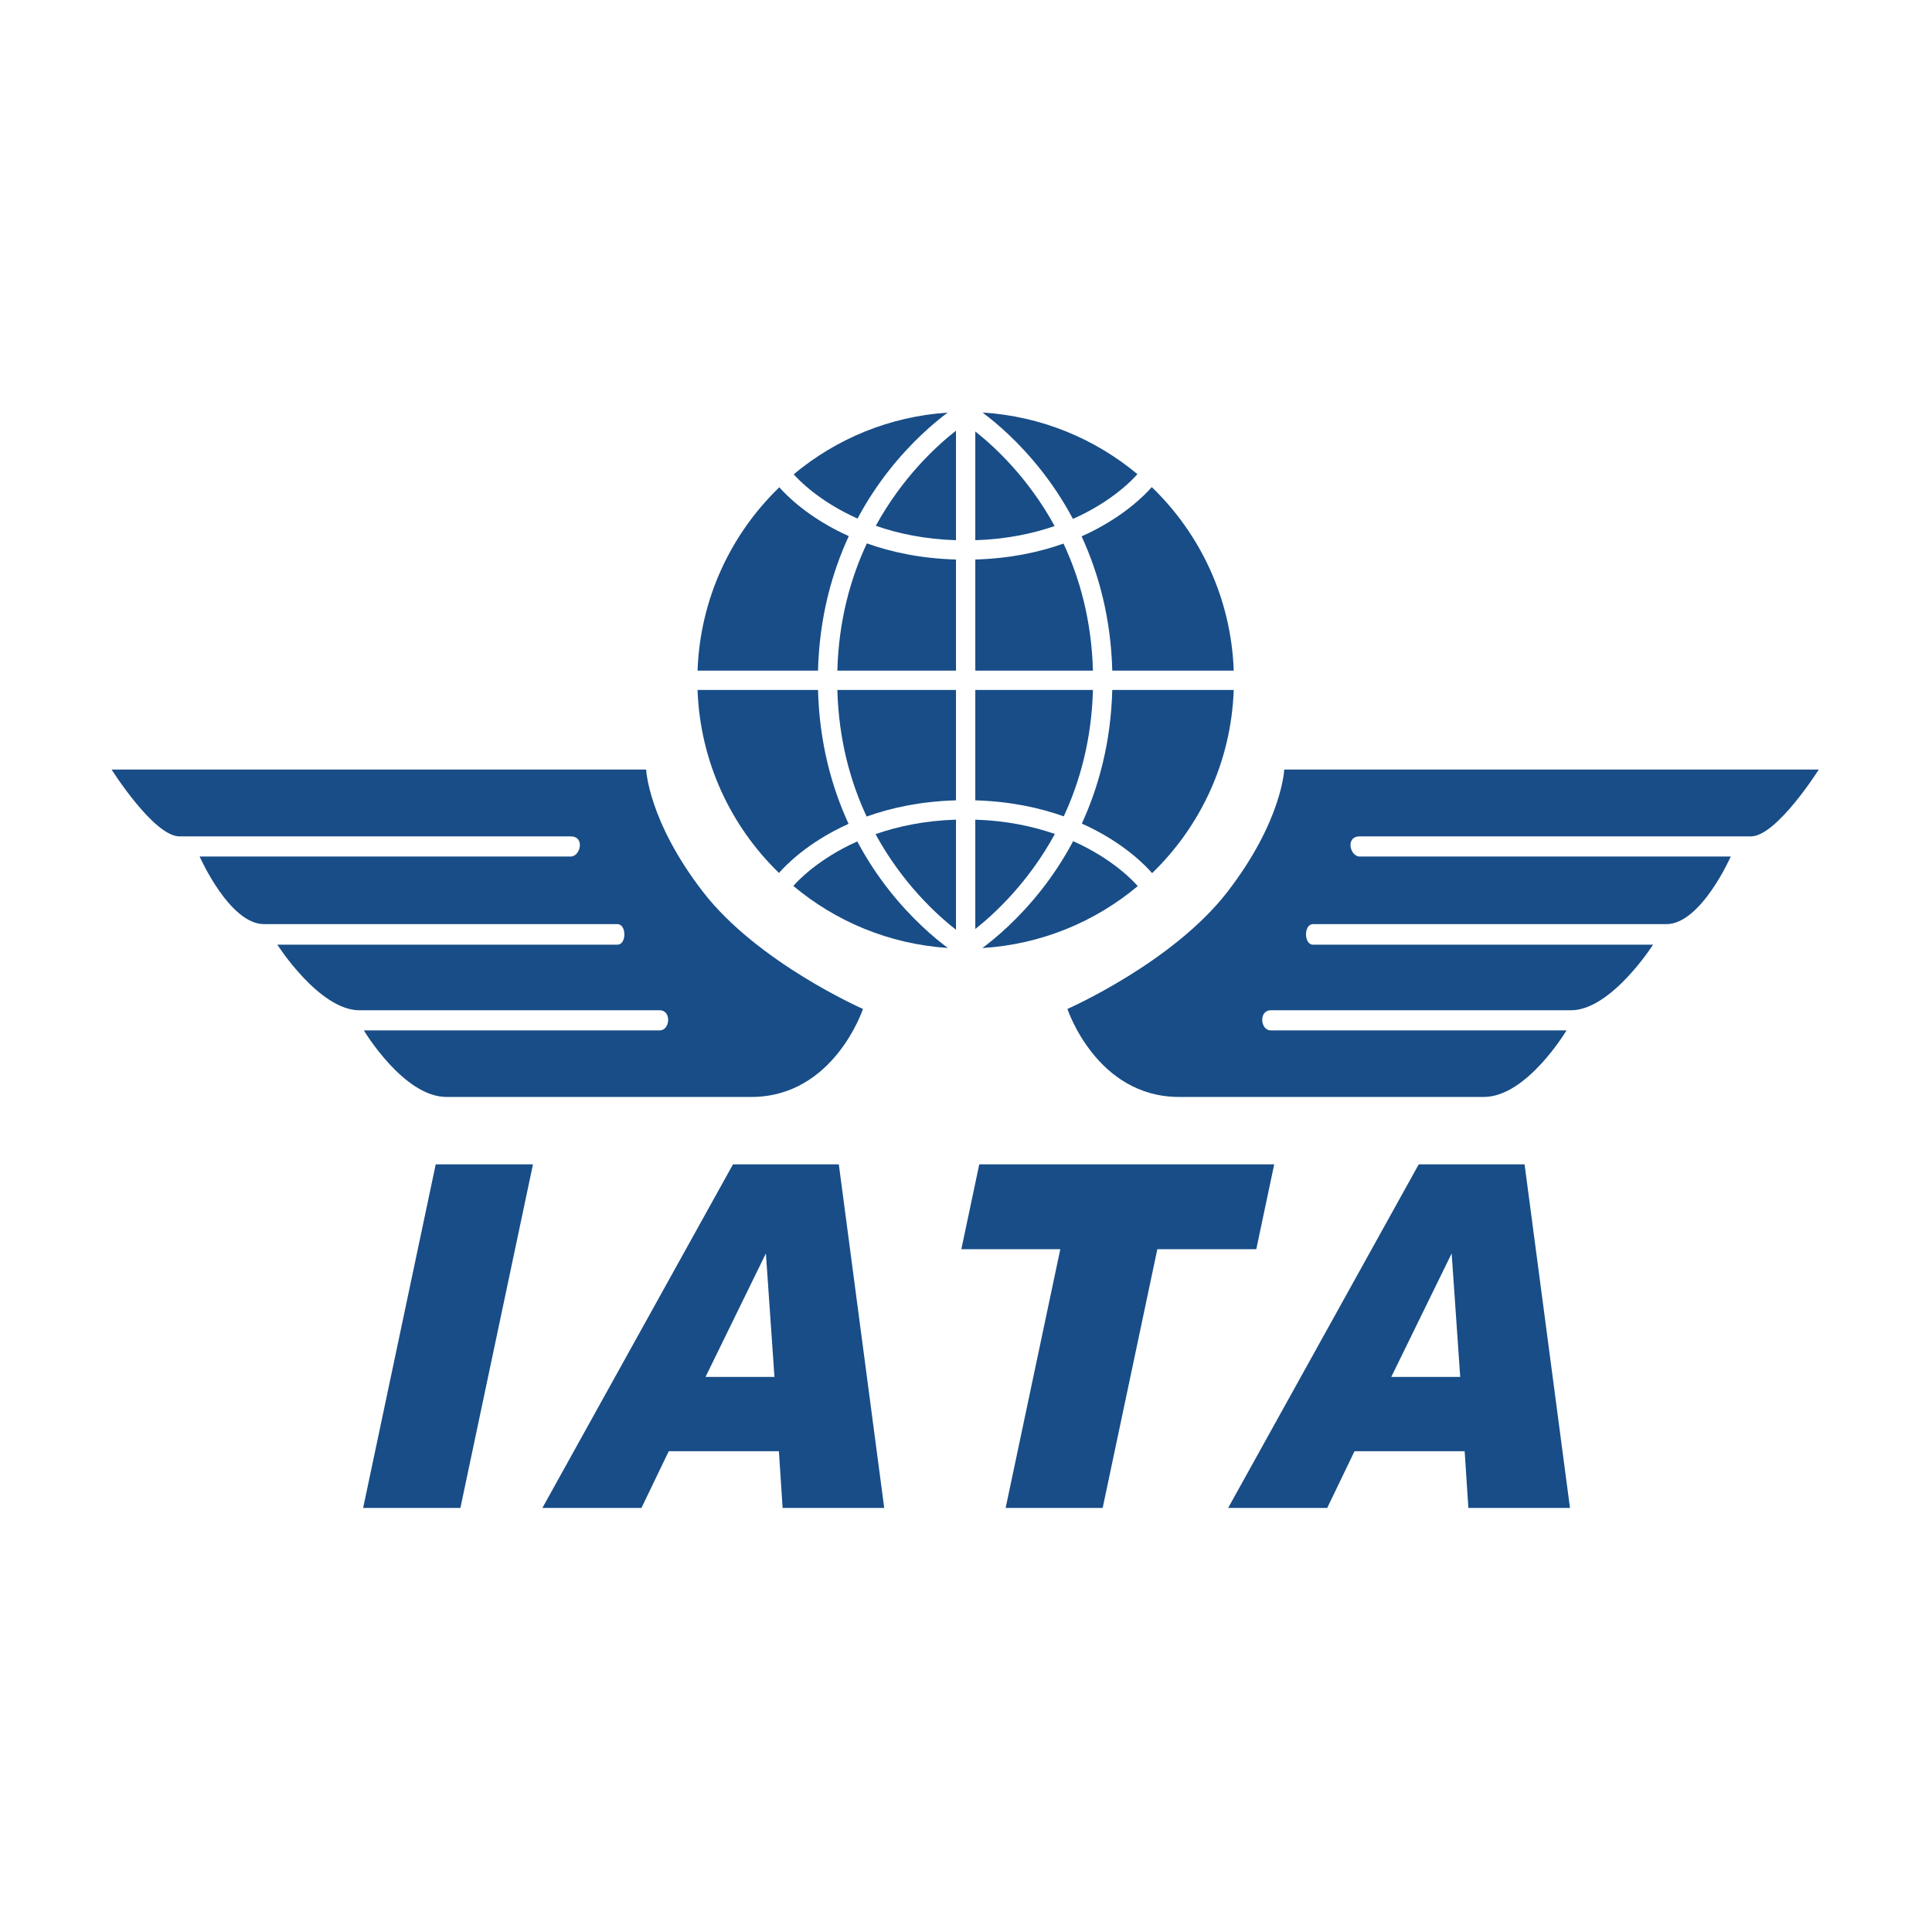
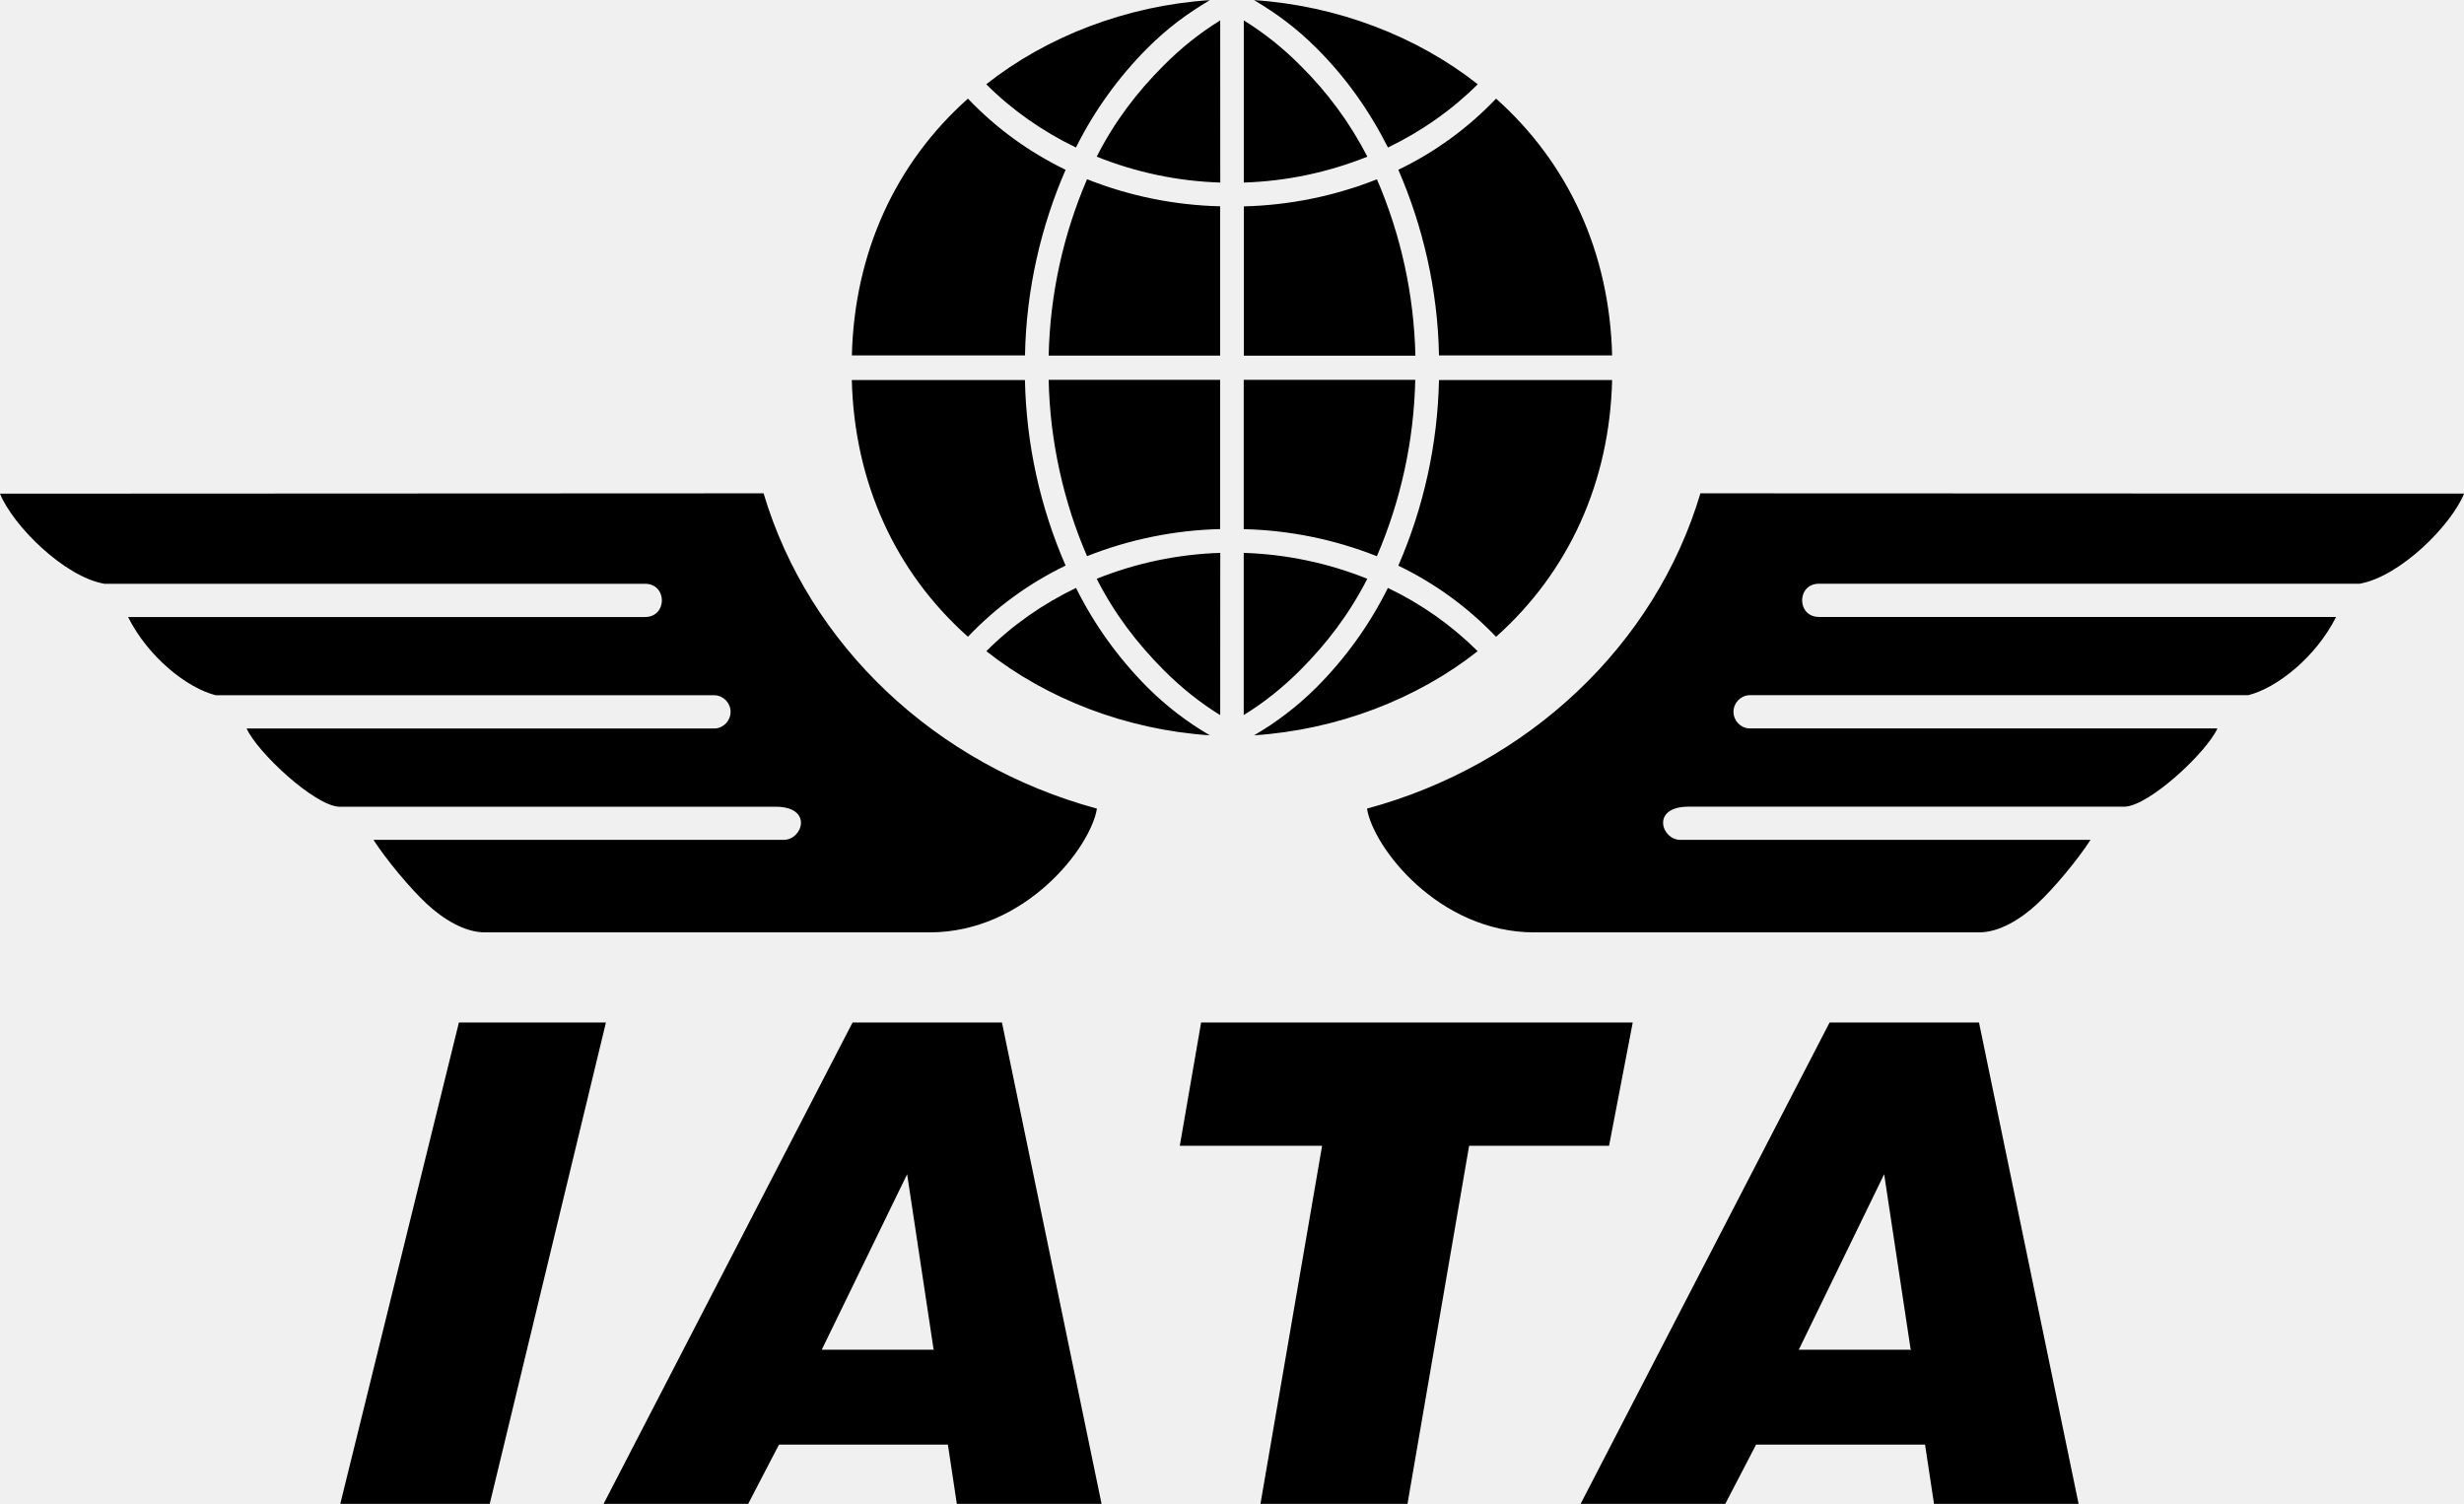
- <svg xmlns="http://www.w3.org/2000/svg" version="1.1" id="Layer_1" x="0px" y="0px" width="600px" height="600px" viewBox="0 0 600 600" enable-background="new 0 0 600 600" xml:space="preserve">
-   <g>
-     <rect fill="#FFFFFF" width="600" height="600" />
-     <g>
-       <g>
-         <path fill="#184D87" d="M135.318,361.604h30.2L142.977,468.31h-30.2L135.318,361.604z" />
-         <path fill="#184D87" d="M241.892,450.696h-34.211l-8.474,17.613H168.44l59.194-106.706h32.869l14.102,106.706H243.05     L241.892,450.696z M240.516,427.622l-2.661-38.359l-18.754,38.359H240.516z" />
-         <path fill="#184D87" d="M304.118,361.604h91.598l-5.565,26.349h-30.732l-16.976,80.357H312.31l16.976-80.357h-30.733     L304.118,361.604z" />
-         <path fill="#184D87" d="M454.861,450.696H420.65l-8.474,17.613h-30.768l59.193-106.706h32.869l14.103,106.706H456.02     L454.861,450.696z M453.484,427.622l-2.66-38.359l-18.755,38.359H453.484z" />
-       </g>
-       <path fill="#184D87" d="M34.667,239h166c0,0,0.667,16,17.667,38S268,313.333,268,313.333s-9,27.334-34.667,27.334    s-87.334,0-94.667,0C125.333,340.667,113,320,113,320s88.625,0,91.875,0s3.75-6.25,0-6.25s-83.5,0-93.25,0    c-12.5,0-25.5-20.375-25.5-20.375s102.75,0,105.625,0s2.875-6.375,0-6.375S89.25,287,82,287c-10.75,0-20-21-20-21    s112.25,0,115.25,0s4.5-6.25,0-6.25s-116.375,0-121.5,0C47.75,259.75,34.667,239,34.667,239z" />
-       <path fill="#184D87" d="M564.834,239h-166c0,0-0.668,16-17.668,38S331.5,313.333,331.5,313.333s9,27.334,34.666,27.334    c25.668,0,87.334,0,94.668,0C474.166,340.667,486.5,320,486.5,320s-88.625,0-91.875,0s-3.75-6.25,0-6.25s83.5,0,93.25,0    c12.5,0,25.5-20.375,25.5-20.375s-102.75,0-105.625,0s-2.875-6.375,0-6.375s102.5,0,109.75,0c10.75,0,20-21,20-21    s-112.25,0-115.25,0s-4.5-6.25,0-6.25s116.375,0,121.5,0C551.75,259.75,564.834,239,564.834,239z" />
-       <g>
-         <path fill="#184D87" d="M296.889,248.552v-34.285h-36.844c0.425,15.529,4.096,28.594,9.094,39.319     C276.713,250.867,285.932,248.861,296.889,248.552z" />
-         <path fill="#184D87" d="M266.311,161.039c3.155-5.893,6.564-10.881,9.777-14.96c7.008-8.896,13.982-14.782,18.213-17.938     c-18.139,1.203-34.689,8.194-47.814,19.164C247.889,148.896,254.332,155.694,266.311,161.039z" />
-         <path fill="#184D87" d="M296.889,167.764v-34.013c-5.94,4.644-16.573,14.345-24.903,29.536     C278.846,165.687,287.123,167.462,296.889,167.764z" />
-         <path fill="#184D87" d="M327.596,259c-6.818-2.375-15.028-4.136-24.707-4.445v33.948C308.913,283.745,319.392,274.05,327.596,259     z" />
-         <path fill="#184D87" d="M335.905,166.571c5.135,11.16,9.096,25.05,9.521,41.696h37.72c-0.793-22.371-10.396-42.486-25.455-56.997     C355.808,153.444,348.783,160.836,335.905,166.571z" />
-         <path fill="#184D87" d="M353.229,147.251c-13.198-11.01-29.854-18.003-48.1-19.137c4.228,3.15,11.221,9.044,18.249,17.965     c3.232,4.103,6.662,9.126,9.832,15.064C345.507,155.706,351.966,148.716,353.229,147.251z" />
-         <path fill="#184D87" d="M302.889,133.998v33.765c9.658-0.306,17.841-2.043,24.637-4.393     C319.331,148.393,308.896,138.741,302.889,133.998z" />
-         <path fill="#184D87" d="M296.889,208.267v-34.503c-10.922-0.309-20.116-2.303-27.676-5.009     c-5.039,10.762-8.747,23.891-9.169,39.512H296.889z" />
-         <path fill="#184D87" d="M254.04,208.267c0.427-16.683,4.404-30.599,9.556-41.771c-12.674-5.681-19.631-12.943-21.569-15.168     c-15.024,14.507-24.604,34.599-25.396,56.94H254.04z" />
-         <path fill="#184D87" d="M263.526,255.852c-5.114-11.139-9.056-24.992-9.485-41.585h-37.41     c0.791,22.29,10.327,42.342,25.292,56.841C243.705,269.037,250.665,261.633,263.526,255.852z" />
-         <path fill="#184D87" d="M330.281,168.815c-7.503,2.667-16.6,4.631-27.393,4.947v34.505h36.534     C339.001,192.675,335.306,179.566,330.281,168.815z" />
-         <path fill="#184D87" d="M345.426,214.267c-0.429,16.555-4.354,30.383-9.451,41.509c13.112,5.856,20.127,13.408,21.819,15.39     c15-14.503,24.562-34.579,25.353-56.899H345.426z" />
-         <path fill="#184D87" d="M333.273,261.239c-3.188,5.989-6.641,11.052-9.895,15.182c-7.057,8.957-14.078,14.862-18.3,18.002     c18.316-1.126,35.029-8.161,48.258-19.233C352.357,274.046,345.861,266.835,333.273,261.239z" />
-         <path fill="#184D87" d="M302.889,214.267v34.287c10.827,0.317,19.95,2.293,27.467,4.973c4.983-10.714,8.642-23.759,9.066-39.259     H302.889z" />
-         <path fill="#184D87" d="M246.378,275.136c13.155,11.033,29.765,18.066,47.974,19.262c-4.226-3.147-11.228-9.045-18.264-17.977     c-3.24-4.113-6.679-9.151-9.856-15.108C253.93,266.819,247.497,273.841,246.378,275.136z" />
-         <path fill="#184D87" d="M296.889,288.749v-34.196c-9.806,0.302-18.11,2.091-24.987,4.505     C280.244,274.336,290.928,284.088,296.889,288.749z" />
-       </g>
-     </g>
-   </g>
+ <svg xmlns="http://www.w3.org/2000/svg" width="2500" height="1526" viewBox="0 0 35.496 21.663">
+   <path d="M17.579 7.963a5.22 5.22 0 0 0-1.78.373c.259.509.581.93.97 1.32.253.253.523.468.809.644l.001-2.337zM6.611 14.728l-1.709 6.935h2.153l1.674-6.935zM15.869 21.663l-1.435-6.935h-2.152l-3.587 6.935h2.083l.444-.854h2.433l.129.854h2.085zm-2.426-2.221h-1.605l1.23-2.528.383 2.536-.008-.008zM23.521 14.728h-6.218l-.307 1.776h2.05l-.888 5.159h2.118l.888-5.159h2.016zM29.944 21.663l-1.435-6.935h-2.152l-3.587 6.935h2.084l.444-.854h2.434l.129.854h2.083zm-2.426-2.221h-1.605l1.23-2.528.384 2.54-.009-.012zM24.496 7.105c-.651 2.187-2.479 3.913-4.803 4.542.087.553 1.027 1.783 2.411 1.783h6.406c.29 0 .598-.188.837-.41.239-.222.581-.632.769-.923h-5.91c-.273 0-.427-.478.119-.478h6.286c.359-.017 1.179-.786 1.333-1.127h-6.747a.24.24 0 0 1 0-.479h7.191c.41-.102.974-.546 1.265-1.127h-7.448c-.325 0-.325-.479 0-.479h7.789c.581-.103 1.315-.837 1.503-1.298l-11.001-.004zM11.291 12.097H5.38c.188.291.53.701.769.923.239.222.546.41.837.41h6.406c1.383 0 2.323-1.23 2.41-1.783-2.323-.629-4.151-2.355-4.802-4.542L0 7.11c.188.461.922 1.195 1.503 1.298h7.789c.324 0 .324.479 0 .479H1.845c.291.581.854 1.025 1.264 1.127H10.3a.24.24 0 0 1 0 .479H3.553c.153.342.974 1.11 1.332 1.127h6.286c.547-.001.393.477.12.477zM15.66 8.01a5.575 5.575 0 0 1 1.917-.39V5.47h-2.47c.017.89.222 1.78.553 2.54zM13.944 9.171a4.851 4.851 0 0 1 1.407-1.025 7.059 7.059 0 0 1-.586-2.673h-2.494c.037 1.472.624 2.764 1.673 3.698zM17.429 10.591a4.408 4.408 0 0 1-.902-.694 5.488 5.488 0 0 1-1.026-1.429c-.481.231-.92.538-1.292.911.87.688 2.019 1.133 3.22 1.212zM17.577 2.97a5.552 5.552 0 0 1-1.917-.39 6.8 6.8 0 0 0-.553 2.541h2.47V2.97zM15.799 2.255a5.22 5.22 0 0 0 1.78.373L17.578.292a4.416 4.416 0 0 0-.809.644c-.39.389-.711.81-.97 1.319zM15.351 2.444a4.851 4.851 0 0 1-1.407-1.025c-1.049.934-1.636 2.227-1.672 3.699h2.494c.016-.947.234-1.87.585-2.674zM16.527.694c.287-.287.572-.498.902-.694-1.202.079-2.351.524-3.221 1.212.373.373.811.679 1.292.911A5.514 5.514 0 0 1 16.527.694zM17.918 7.621a5.552 5.552 0 0 1 1.917.39 6.8 6.8 0 0 0 .553-2.541h-2.471v2.151zM18.727 9.656c.389-.39.71-.811.97-1.32a5.22 5.22 0 0 0-1.78-.373v2.336c.286-.175.556-.39.81-.643zM23.224 5.473H20.73a7.083 7.083 0 0 1-.586 2.674 4.856 4.856 0 0 1 1.408 1.025c1.048-.935 1.636-2.227 1.672-3.699zM18.066 10.591c1.202-.079 2.35-.524 3.221-1.212a4.717 4.717 0 0 0-1.293-.911 5.488 5.488 0 0 1-1.026 1.429 4.38 4.38 0 0 1-.902.694zM19.836 2.581a5.575 5.575 0 0 1-1.917.39v2.151h2.471a6.816 6.816 0 0 0-.554-2.541zM18.727.936a4.416 4.416 0 0 0-.809-.644v2.336a5.22 5.22 0 0 0 1.78-.373 5.165 5.165 0 0 0-.971-1.319zM20.73 5.118h2.494c-.036-1.472-.624-2.765-1.672-3.699a4.842 4.842 0 0 1-1.408 1.025c.351.804.569 1.727.586 2.674zM19.995 2.123c.482-.232.92-.539 1.293-.911C20.417.524 19.268.079 18.066 0c.33.196.615.407.902.694.416.416.751.885 1.027 1.429z" />
</svg>
